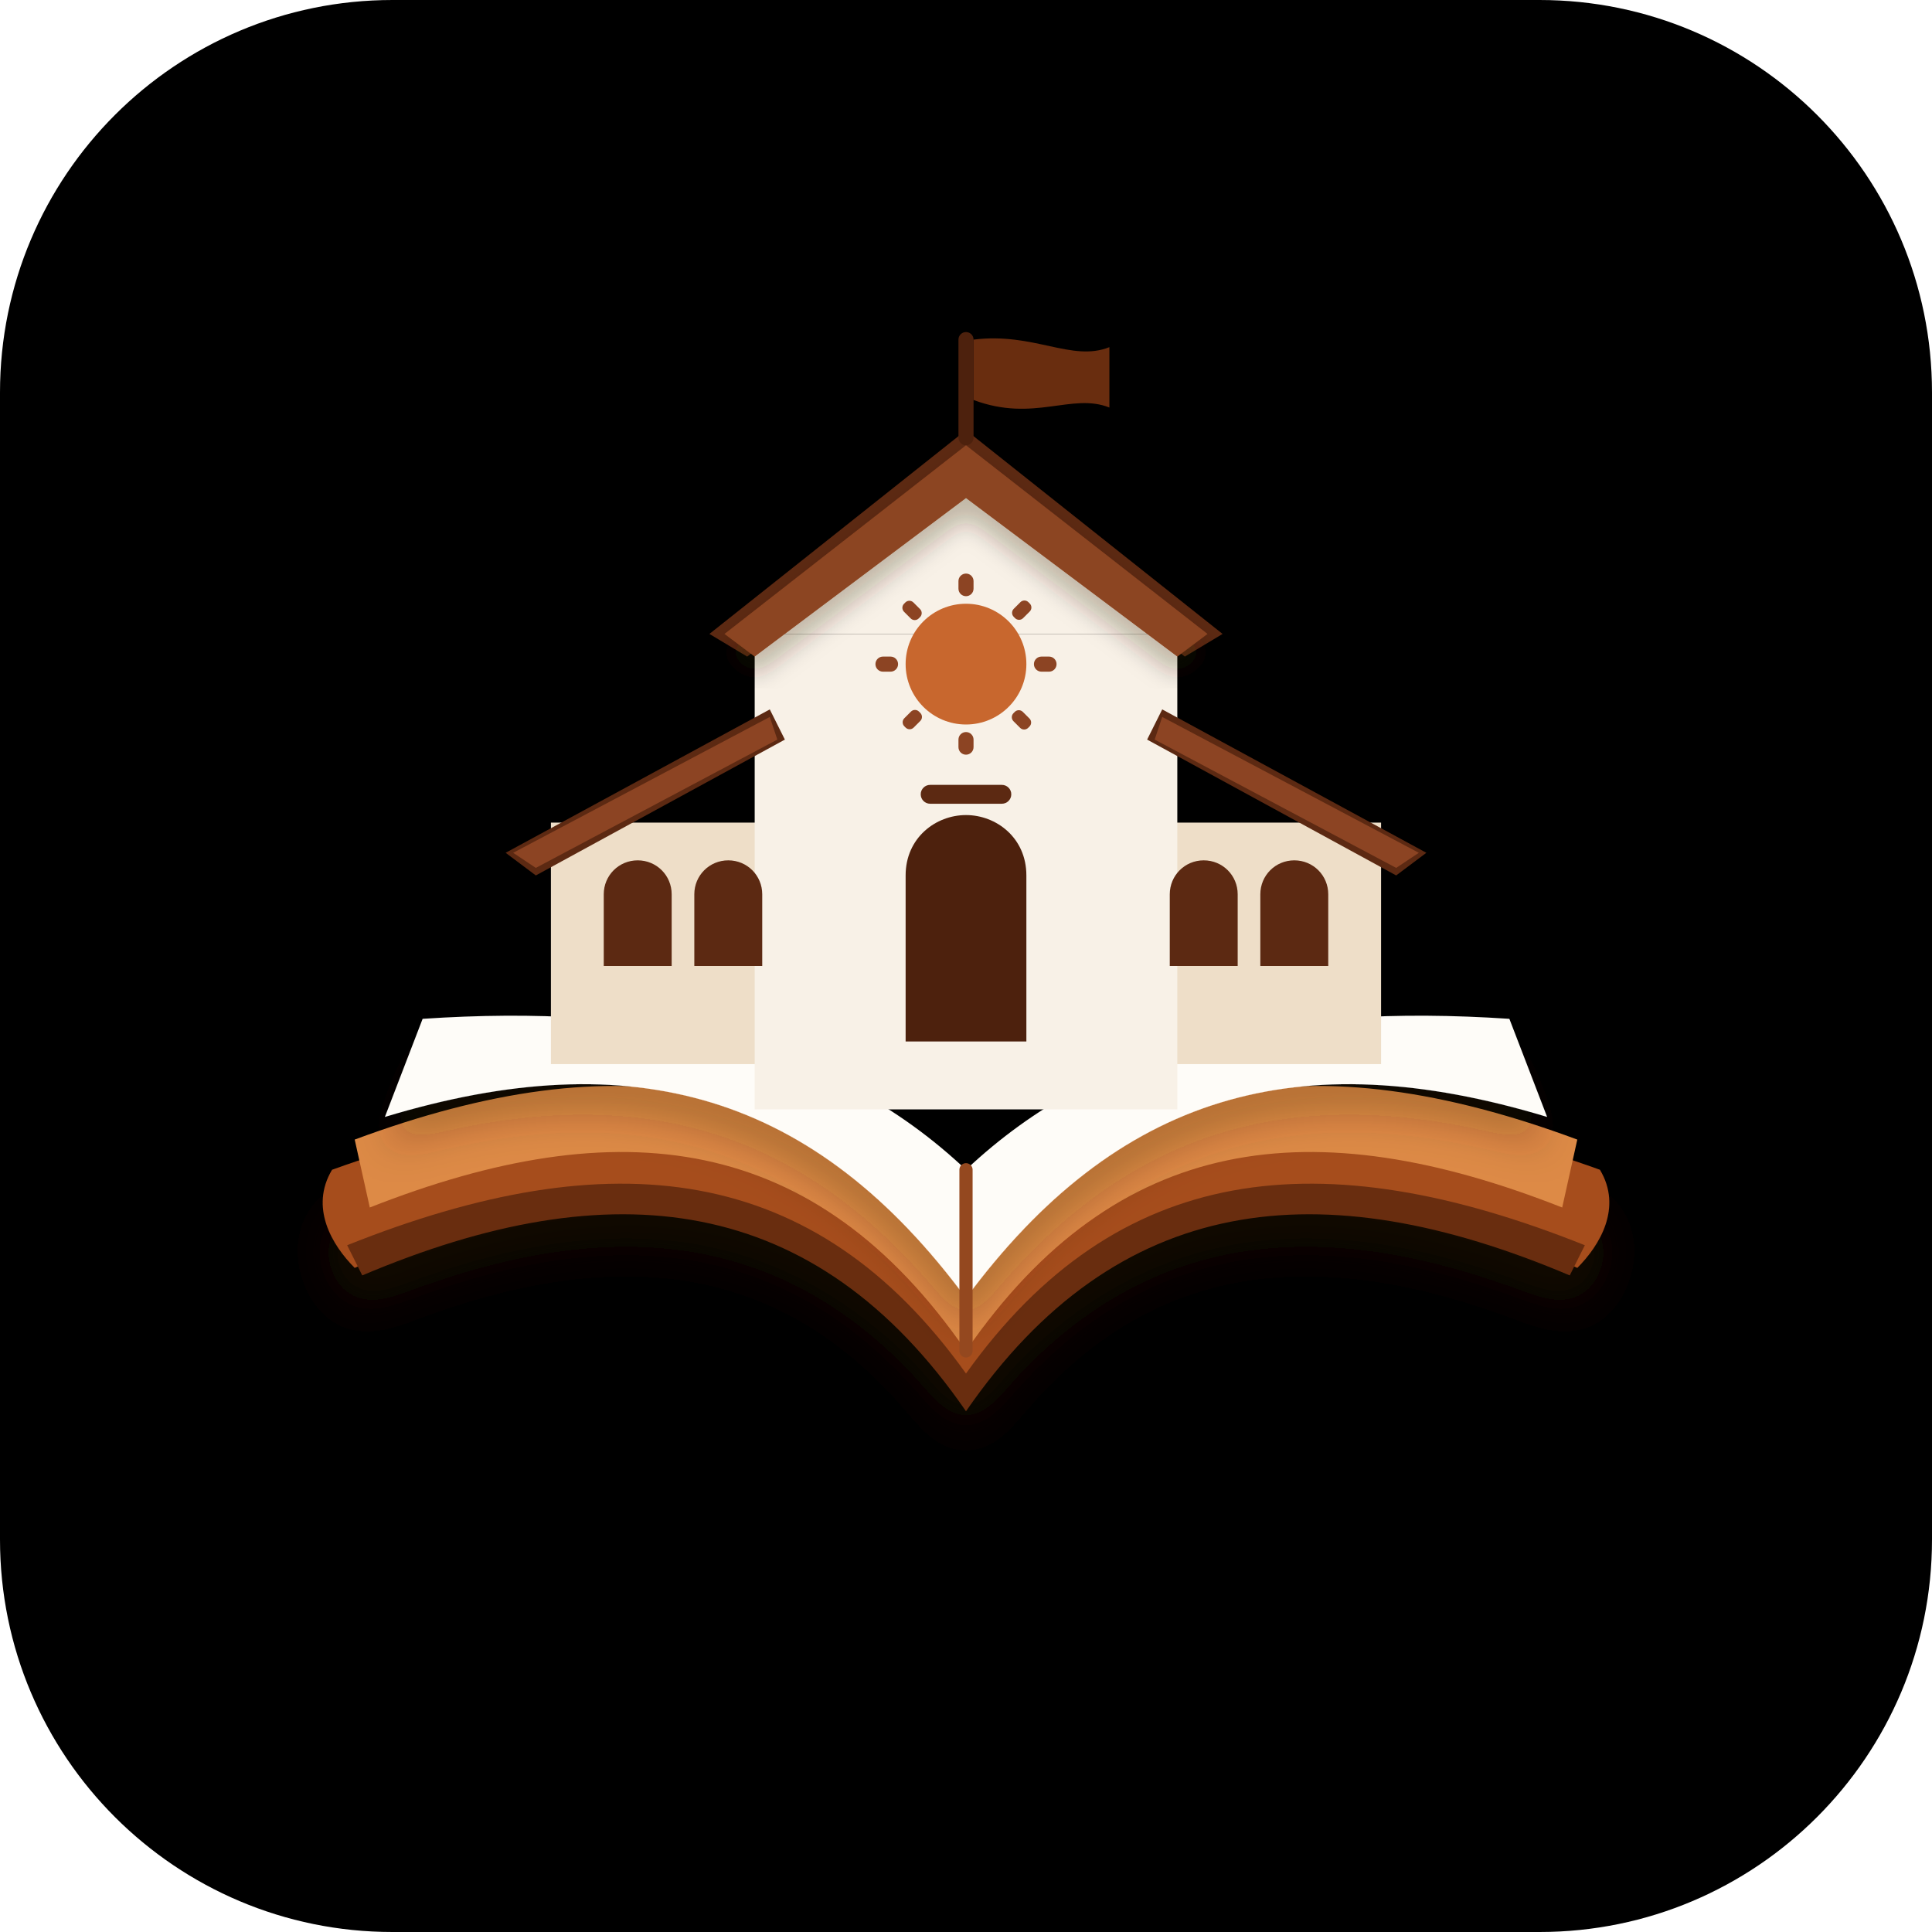
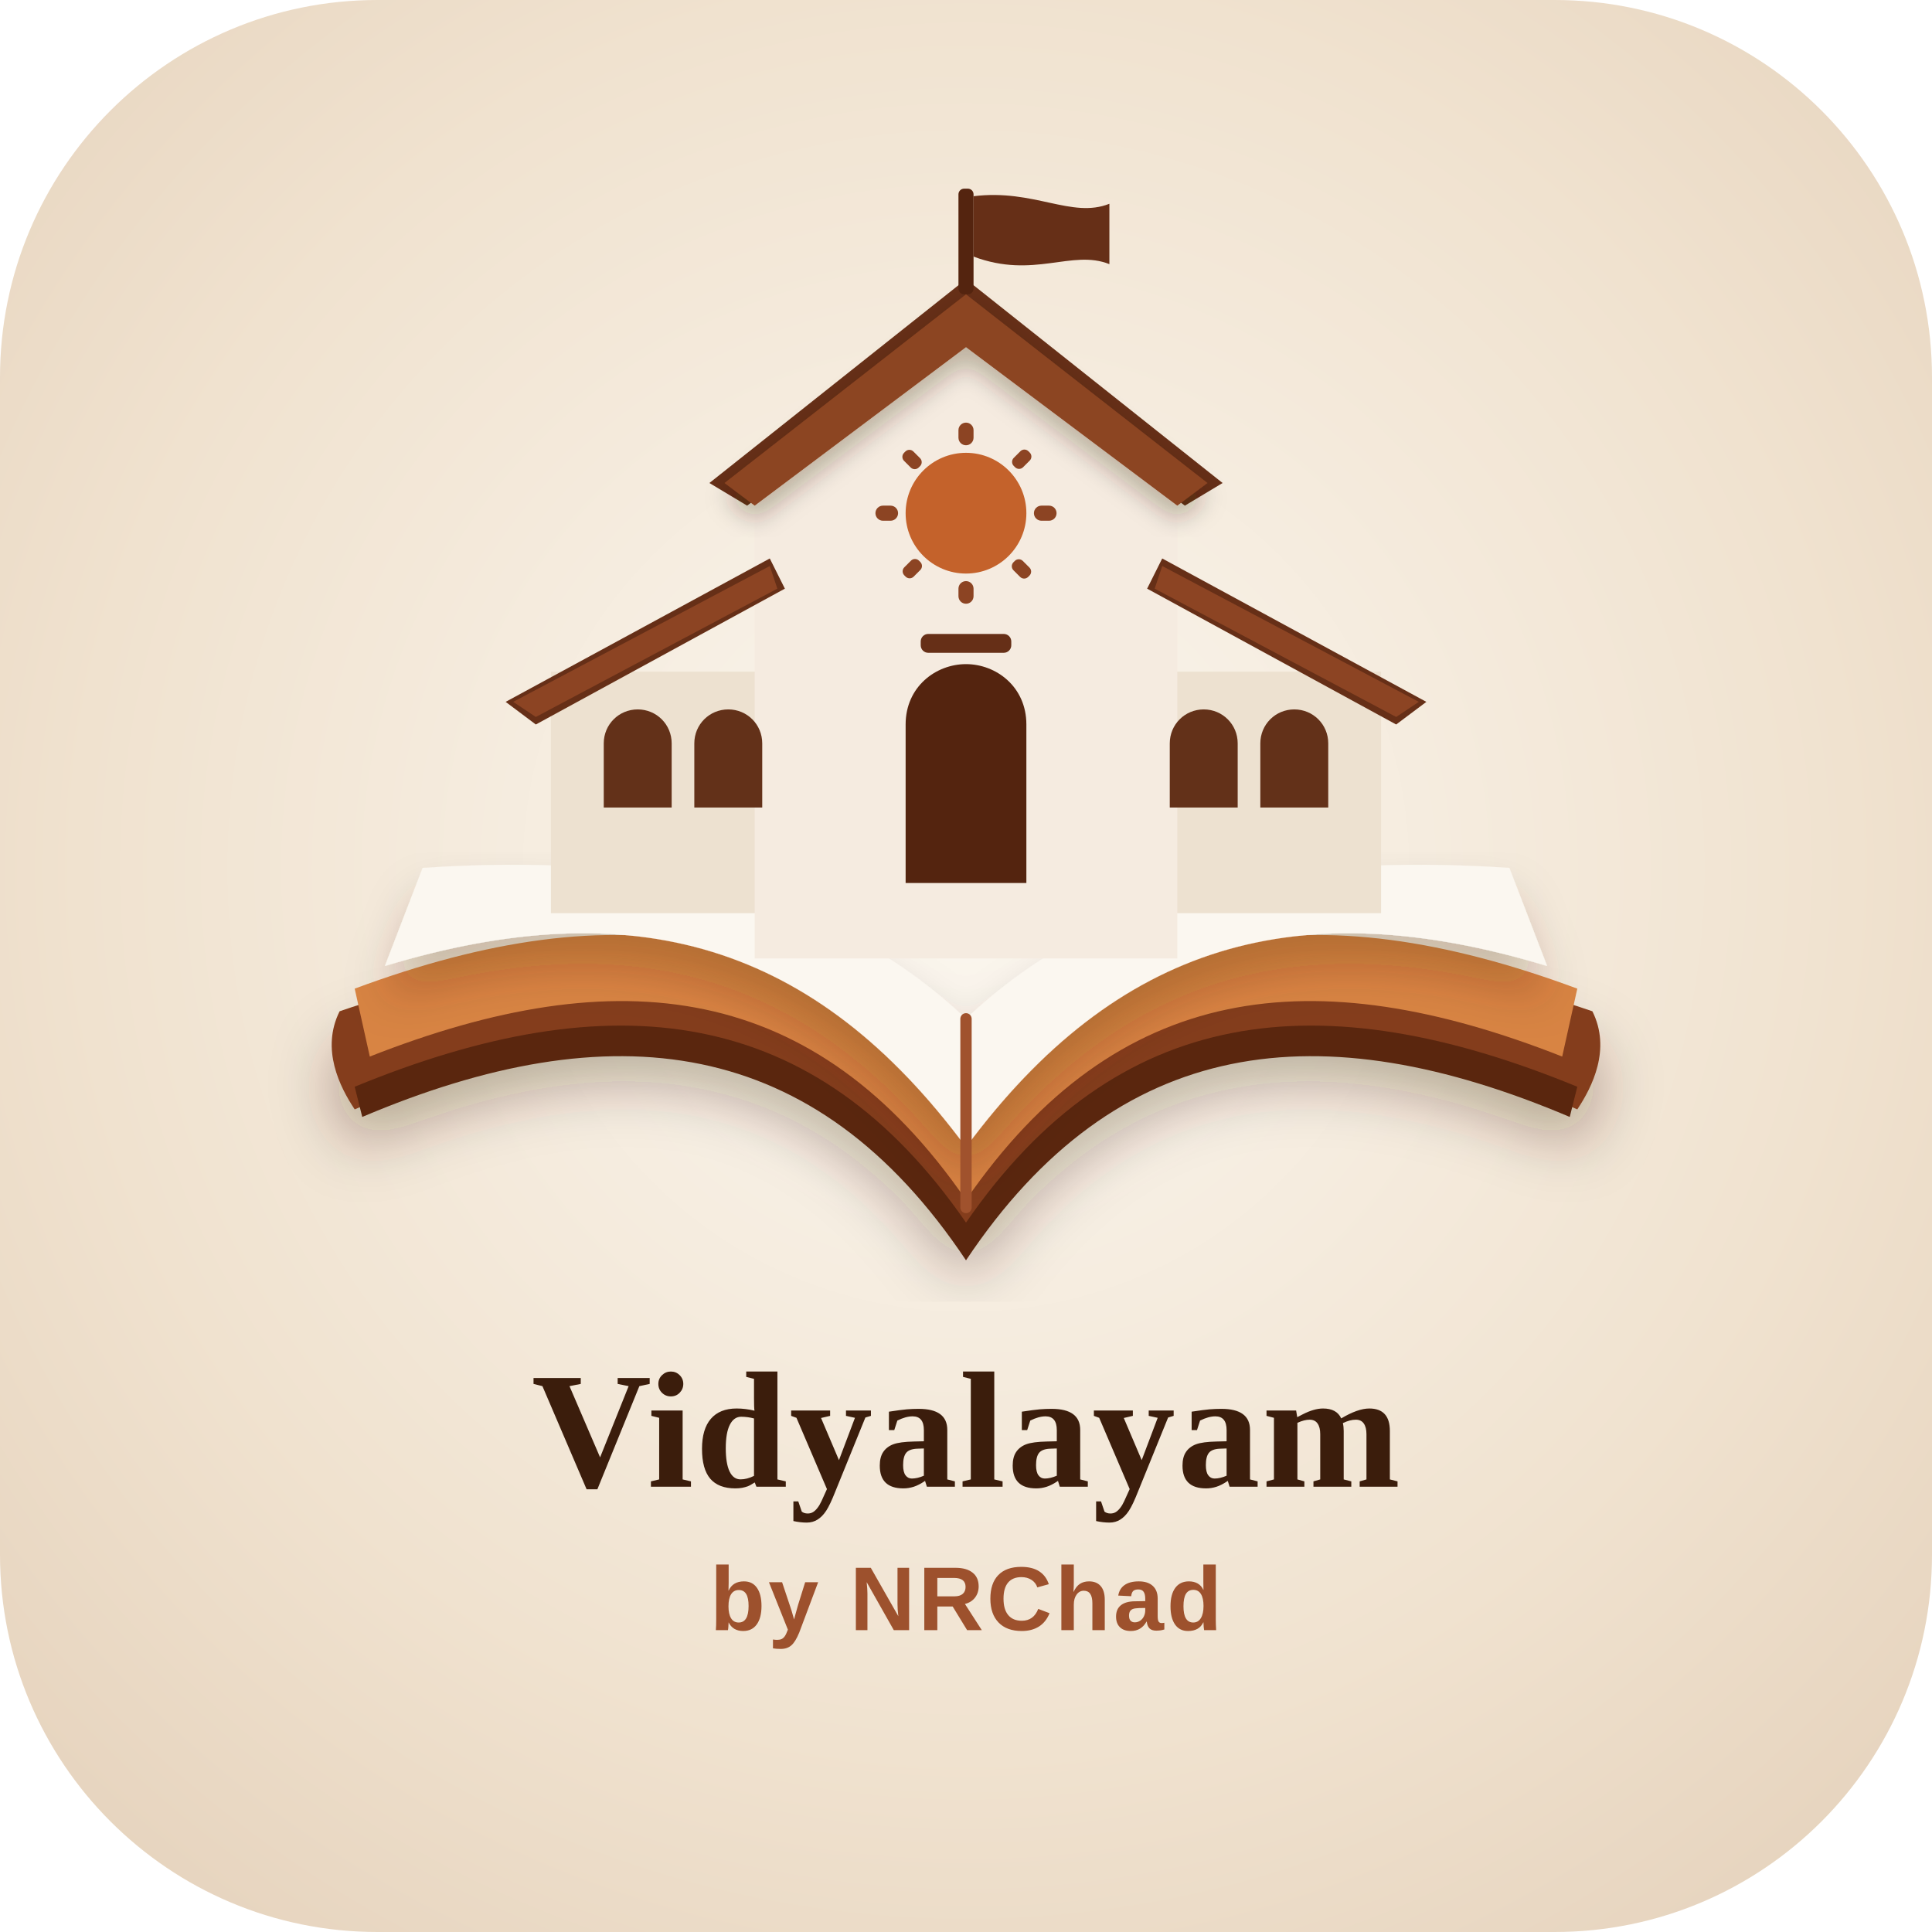
<svg xmlns="http://www.w3.org/2000/svg" viewBox="0 0 512 512" width="512" height="512">
  <defs>
-     <radialGradient id="bg-grad" cx="50%" cy="46%" r="65%">
-       <stop offset="0%" stopColor="#fbf6ee" />
-       <stop offset="60%" stopColor="#f3e8d7" />
-       <stop offset="100%" stopColor="#e8d8be" />
+     <radialGradient id="bg-grad" cx="50%" cy="45%" r="70%">
+       <stop offset="0%" stop-color="#fbf7f0" />
+       <stop offset="65%" stop-color="#f0e2cf" />
+       <stop offset="100%" stop-color="#e5d2bc" />
    </radialGradient>
-     <filter id="shadow-book" x="-20%" y="-20%" width="140%" height="150%">
-       <feDropShadow dx="0" dy="12" stdDeviation="7" flood-color="#421f0b" flood-opacity="0.32" />
+     <filter id="shadow-deep" x="-15%" y="-15%" width="130%" height="135%">
+       <feDropShadow dx="0" dy="8" stdDeviation="6" flood-color="#4a2612" flood-opacity="0.25" />
    </filter>
-     <filter id="shadow-deep" x="-15%" y="-15%" width="130%" height="135%">
-       <feDropShadow dx="0" dy="8" stdDeviation="5" flood-color="#3d1b08" flood-opacity="0.25" />
+     <filter id="shadow-book" x="-15%" y="-15%" width="130%" height="135%">
+       <feDropShadow dx="0" dy="10" stdDeviation="8" flood-color="#3b1d0c" flood-opacity="0.32" />
    </filter>
    <filter id="shadow-roof" x="-15%" y="-15%" width="130%" height="130%">
-       <feDropShadow dx="0" dy="5" stdDeviation="3" flood-color="#301506" flood-opacity="0.28" />
+       <feDropShadow dx="0" dy="4" stdDeviation="3" flood-color="#331808" flood-opacity="0.28" />
    </filter>
  </defs>
-   <rect width="512" height="512" rx="104" fill="url(#bg-grad)" />
-   <g transform="translate(0, 0)">
-     <g id="school-emblem" transform="translate(0, 22)">
-       <path d="M 88 288 C 160 262 216 270 256 324 C 296 270 352 262 424 288 C 430 298 424 308 418 314 C 350 284 296 290 256 348 C 216 290 162 284 94 314 C 88 308 82 298 88 288 Z" fill="#a64d1f" filter="url(#shadow-book)" />
-       <path d="M 92 308 C 162 280 216 286 256 342 C 296 286 350 280 420 308 L 416 316 C 350 288 296 294 256 352 C 216 294 162 288 96 316 Z" fill="#692d0f" />
-       <path d="M 94 280 C 164 254 218 262 256 318 C 294 262 348 254 418 280 L 414 298 C 348 272 296 278 256 336 C 216 278 164 272 98 298 Z" fill="#dd8a46" />
-       <path d="M 112 248 C 172 244 220 254 256 288 C 292 254 340 244 400 248 L 410 274 C 344 254 296 268 256 322 C 216 268 168 254 102 274 Z" fill="#fefcf8" filter="url(#shadow-deep)" />
-       <path d="M 256 288 L 256 336" stroke="#94481f" stroke-width="3.5" stroke-linecap="round" />
-       <rect x="146" y="196" width="60" height="64" fill="#eedec8" />
-       <rect x="306" y="196" width="60" height="64" fill="#eedec8" />
-       <rect x="200" y="146" width="112" height="126" fill="#f8f1e7" />
-       <polygon points="200,146 256,104 312,146" fill="#f8f1e7" />
-       <polygon points="256,92 324,146 314,152 256,108 198,152 188,146" fill="#5c2912" />
-       <polygon points="256,96 320,146 312,152 256,110 200,152 192,146" fill="#8c4423" filter="url(#shadow-roof)" />
-       <polygon points="134,204 204,166 208,174 142,210" fill="#5c2912" />
-       <polygon points="136,204 204,168 206,174 142,208" fill="#8c4423" />
-       <polygon points="378,204 308,166 304,174 370,210" fill="#5c2912" />
-       <polygon points="376,204 308,168 306,174 370,208" fill="#8c4423" />
-       <rect x="254" y="66" width="4" height="30" rx="2" fill="#4d210d" />
-       <path d="M 258 68 C 274 66 284 74 294 70 L 294 86 C 284 82 274 90 258 84 Z" fill="#692d0f" />
-       <path d="M 160 234 L 160 215 C 160 210 164 206 169 206 C 174 206 178 210 178 215 L 178 234 Z" fill="#5c2912" />
-       <path d="M 184 234 L 184 215 C 184 210 188 206 193 206 C 198 206 202 210 202 215 L 202 234 Z" fill="#5c2912" />
-       <path d="M 310 234 L 310 215 C 310 210 314 206 319 206 C 324 206 328 210 328 215 L 328 234 Z" fill="#5c2912" />
-       <path d="M 334 234 L 334 215 C 334 210 338 206 343 206 C 348 206 352 210 352 215 L 352 234 Z" fill="#5c2912" />
-       <circle cx="256" cy="154" r="16" fill="#c8672e" />
-       <rect x="254" y="130" width="4" height="6" rx="2" fill="#8c4423" />
-       <rect x="254" y="172" width="4" height="6" rx="2" fill="#8c4423" />
-       <rect x="232" y="152" width="6" height="4" rx="2" fill="#8c4423" />
-       <rect x="274" y="152" width="6" height="4" rx="2" fill="#8c4423" />
-       <rect x="239" y="138" width="5.5" height="3.5" rx="1.5" fill="#8c4423" transform="rotate(45 241.7 139.7)" />
-       <rect x="268" y="167" width="5.5" height="3.5" rx="1.5" fill="#8c4423" transform="rotate(45 270.7 168.7)" />
-       <rect x="268" y="138" width="5.5" height="3.5" rx="1.5" fill="#8c4423" transform="rotate(-45 270.7 139.7)" />
-       <rect x="239" y="167" width="5.5" height="3.5" rx="1.5" fill="#8c4423" transform="rotate(-45 241.7 168.7)" />
-       <rect x="244" y="186" width="24" height="5" rx="2.5" fill="#5c2912" />
-       <path d="M 240 254 L 240 210 C 240 200 248 194 256 194 C 264 194 272 200 272 210 L 272 254 Z" fill="#4d210d" />
-     </g>
+   <rect width="512" height="512" rx="100" fill="url(#bg-grad)" />
+   <g id="school-emblem" transform="translate(0, -18)">
+     <path d="M 90 286 C 160 262 216 270 256 324 C 296 270 352 262 422 286 C 427 296 422 306 418 312 C 350 282 296 288 256 348 C 216 288 162 282 94 312 C 90 306 85 296 90 286 Z" fill="#843e1b" filter="url(#shadow-book)" />
+     <path d="M 94 306 C 162 278 216 284 256 342 C 296 284 350 278 418 306 L 416 314 C 350 286 296 292 256 352 C 216 292 162 286 96 314 Z" fill="#5a260e" />
+     <path d="M 94 280 C 164 254 218 262 256 318 C 294 262 348 254 418 280 L 414 298 C 348 272 296 278 256 336 C 216 278 164 272 98 298 Z" fill="#d88443" />
+     <path d="M 112 248 C 172 244 220 254 256 288 C 292 254 340 244 400 248 L 410 274 C 344 254 296 268 256 322 C 216 268 168 254 102 274 Z" fill="#fbf7f0" filter="url(#shadow-deep)" />
+     <path d="M 256 288 L 256 338" stroke="#a0522d" stroke-width="3" stroke-linecap="round" />
+     <rect x="146" y="196" width="60" height="64" fill="#ede1d0" />
+     <rect x="306" y="196" width="60" height="64" fill="#ede1d0" />
+     <rect x="200" y="146" width="112" height="126" fill="#f5ebe0" />
+     <polygon points="200,146 256,104 312,146" fill="#f5ebe0" />
+     <polygon points="256,92 324,146 314,152 256,108 198,152 188,146" fill="#662f17" />
+     <polygon points="256,96 320,146 312,152 256,110 200,152 192,146" fill="#8c4423" filter="url(#shadow-roof)" />
+     <polygon points="134,204 204,166 208,174 142,210" fill="#662f17" />
+     <polygon points="136,204 204,168 206,174 142,208" fill="#8c4423" />
+     <polygon points="378,204 308,166 304,174 370,210" fill="#662f17" />
+     <polygon points="376,204 308,168 306,174 370,208" fill="#8c4423" />
+     <rect x="254" y="68" width="4" height="28" rx="1.5" fill="#54240f" />
+     <path d="M 258 70 C 274 68 284 76 294 72 L 294 88 C 284 84 274 92 258 86 Z" fill="#662f17" />
+     <path d="M 160 232 L 160 215 C 160 210 164 206 169 206 C 174 206 178 210 178 215 L 178 232 Z" fill="#633119" />
+     <path d="M 184 232 L 184 215 C 184 210 188 206 193 206 C 198 206 202 210 202 215 L 202 232 Z" fill="#633119" />
+     <path d="M 310 232 L 310 215 C 310 210 314 206 319 206 C 324 206 328 210 328 215 L 328 232 Z" fill="#633119" />
+     <path d="M 334 232 L 334 215 C 334 210 338 206 343 206 C 348 206 352 210 352 215 L 352 232 Z" fill="#633119" />
+     <circle cx="256" cy="154" r="16" fill="#c4622b" />
+     <rect x="254" y="130" width="4" height="6" rx="2" fill="#8c4423" />
+     <rect x="254" y="172" width="4" height="6" rx="2" fill="#8c4423" />
+     <rect x="232" y="152" width="6" height="4" rx="2" fill="#8c4423" />
+     <rect x="274" y="152" width="6" height="4" rx="2" fill="#8c4423" />
+     <rect x="239" y="138" width="5.5" height="3.5" rx="1.5" fill="#8c4423" transform="rotate(45 241.7 139.7)" />
+     <rect x="268" y="167" width="5.5" height="3.5" rx="1.5" fill="#8c4423" transform="rotate(45 270.7 168.7)" />
+     <rect x="268" y="138" width="5.5" height="3.5" rx="1.5" fill="#8c4423" transform="rotate(-45 270.7 139.7)" />
+     <rect x="239" y="167" width="5.5" height="3.5" rx="1.5" fill="#8c4423" transform="rotate(-45 241.7 168.7)" />
+     <rect x="244" y="186" width="24" height="5" rx="2" fill="#662f17" />
+     <path d="M 240 252 L 240 210 C 240 200 248 194 256 194 C 264 194 272 200 272 210 L 272 252 Z" fill="#54240f" />
  </g>
+   <text x="256" y="394" text-anchor="middle" font-family="Liberation Serif, Georgia, serif" font-size="44" font-weight="bold" letter-spacing="0.5" fill="#3b1d0c">Vidyalayam</text>
+   <text x="256" y="432" text-anchor="middle" font-family="Liberation Sans, sans-serif" font-size="24" font-weight="bold" letter-spacing="0.8" fill="#9d512d">by NRChad</text>
</svg>
